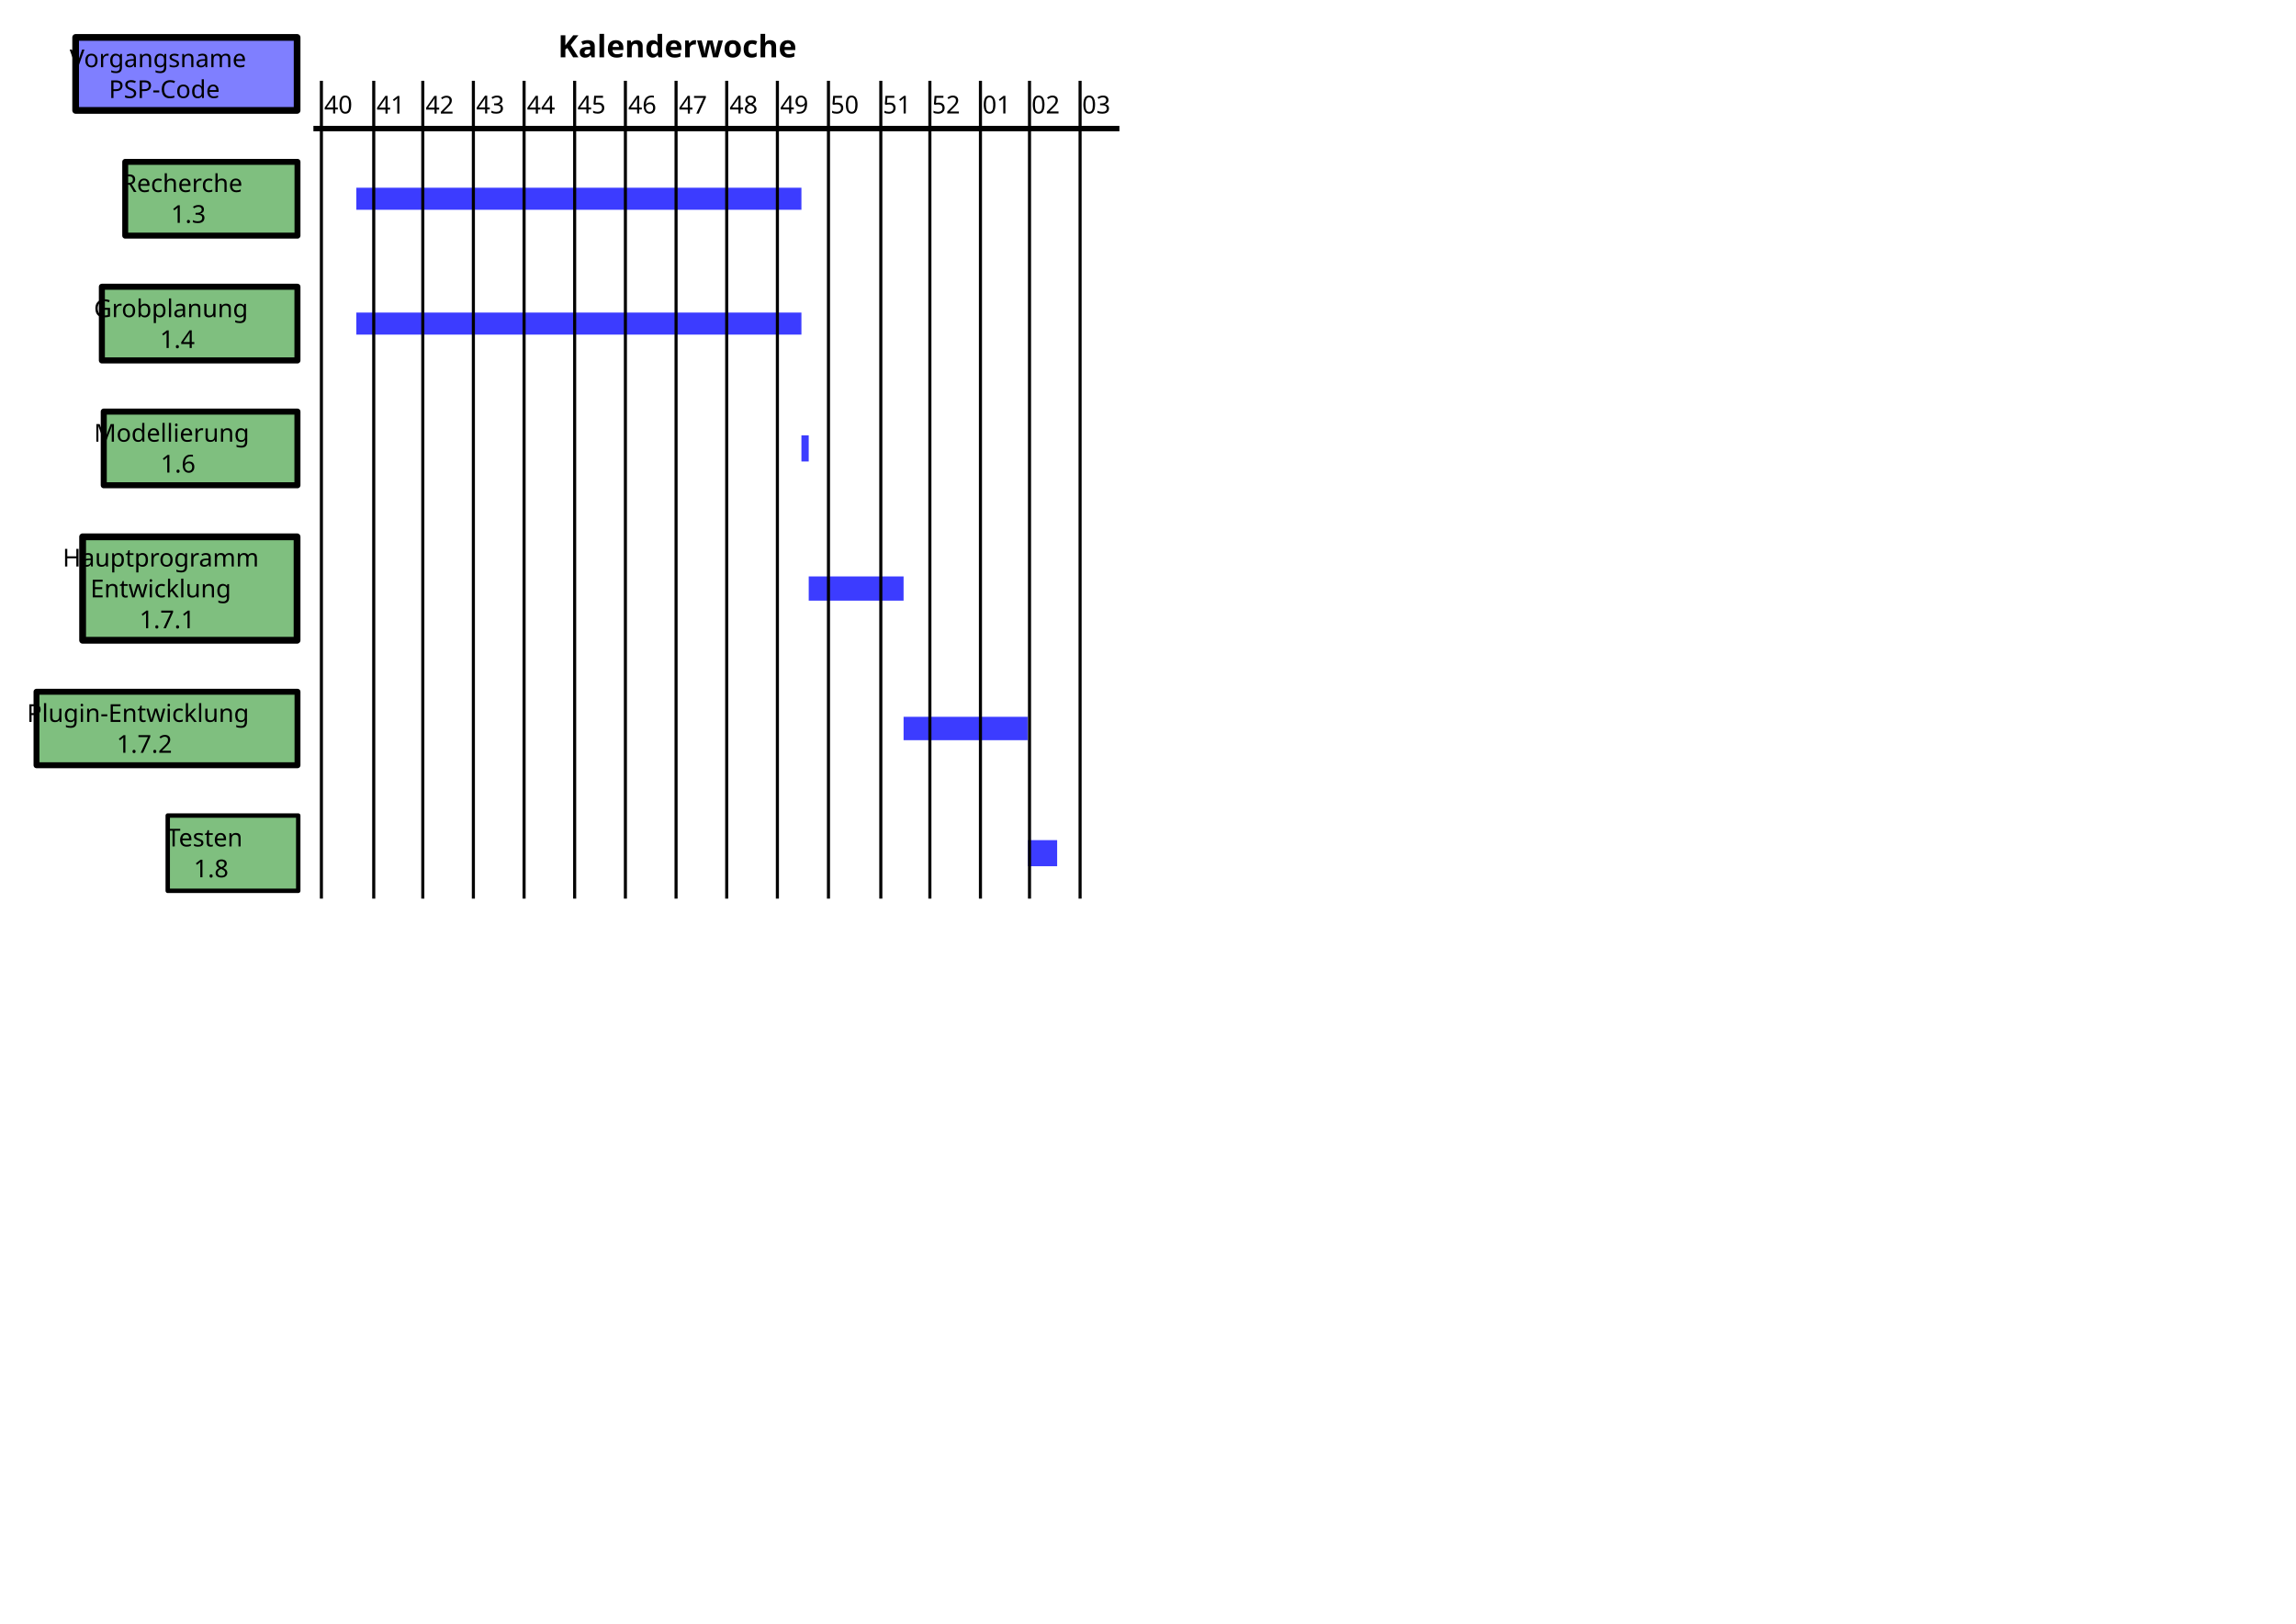
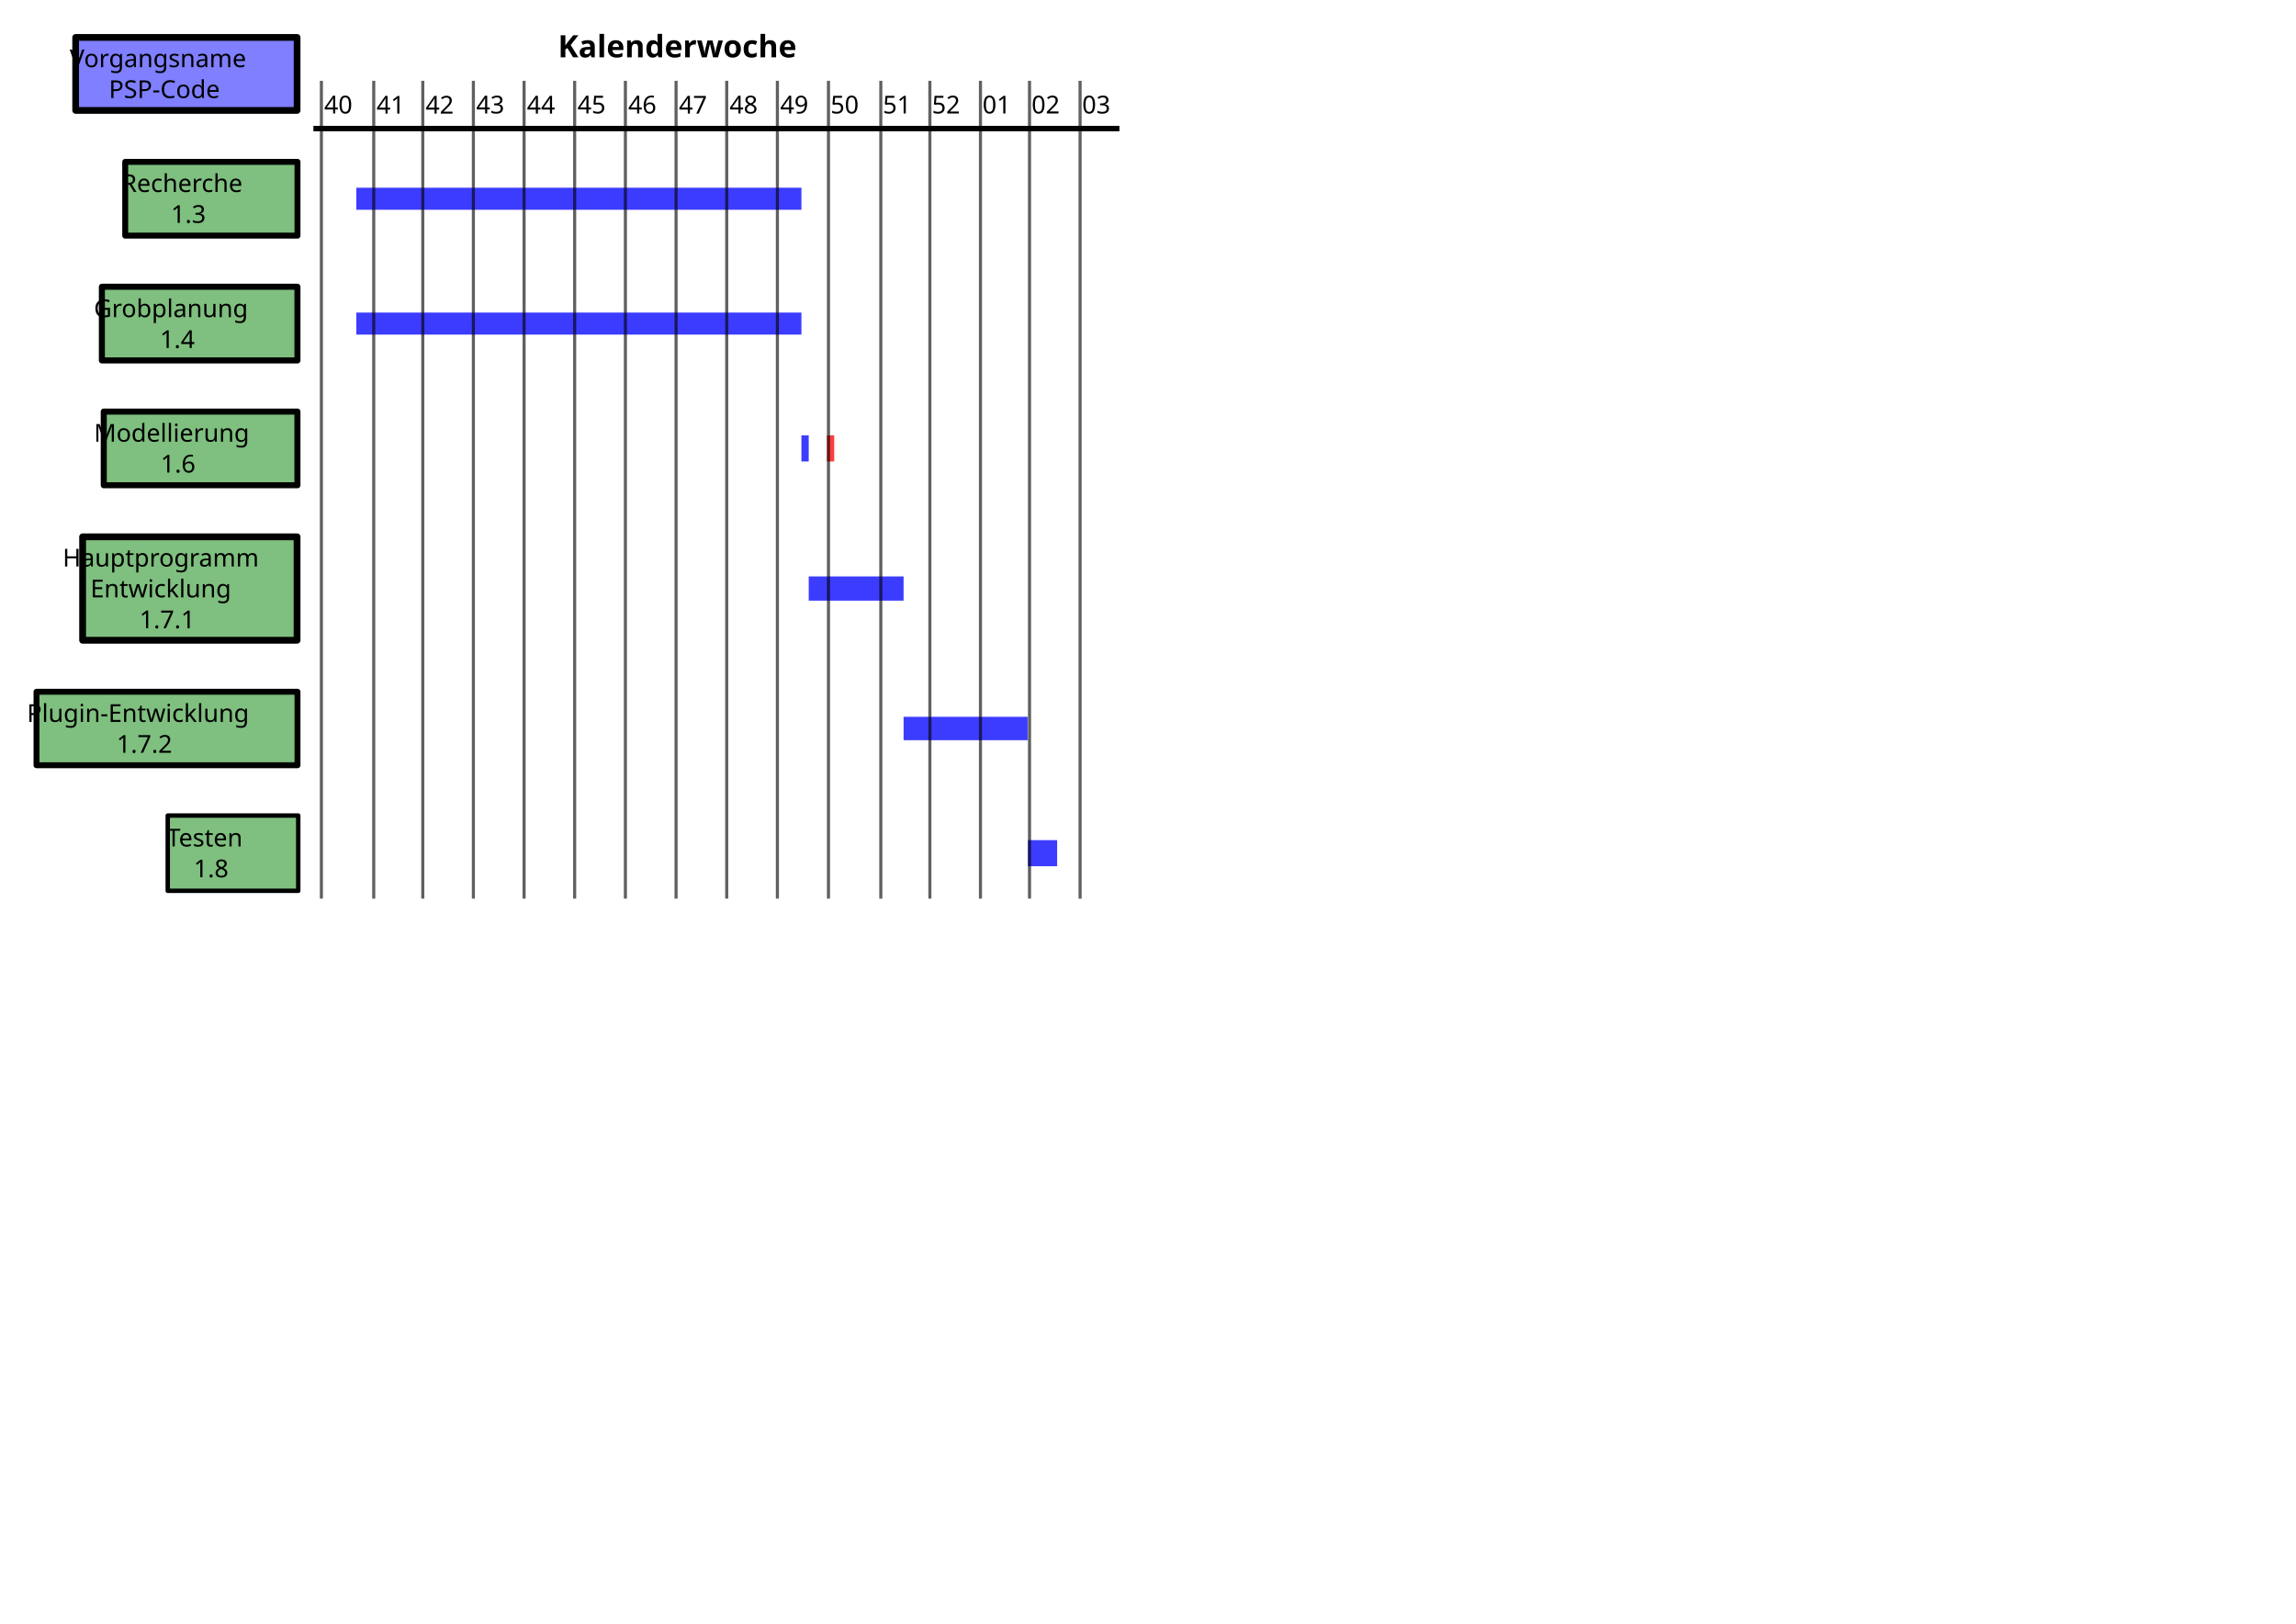
<svg xmlns="http://www.w3.org/2000/svg" width="1488.189" height="1052.362" id="svg2" version="1.1">
  <defs id="defs4" />
  <g id="layer1" transform="translate(0,5.988066e-5)">
    <text xml:space="preserve" style="font-size:24px;font-style:normal;font-weight:normal;line-height:125%;letter-spacing:0px;word-spacing:0px;fill:#000000;fill-opacity:1;stroke:none;font-family:Sans" x="160.614" y="111.91" id="text2989">
      <tspan id="tspan2991" x="160.614" y="111.91" />
    </text>
    <text xml:space="preserve" style="font-size:20px;font-style:normal;font-weight:bold;line-height:125%;letter-spacing:0px;word-spacing:0px;fill:#000000;fill-opacity:1;stroke:none;font-family:Sans;-inkscape-font-specification:Sans Bold" x="361.635" y="37.159" id="text2985">
      <tspan id="tspan2987" x="361.635" y="37.159">Kalenderwoche</tspan>
    </text>
    <text xml:space="preserve" style="font-size:16px;font-style:normal;font-weight:normal;line-height:125%;letter-spacing:0px;word-spacing:0px;fill:#000000;fill-opacity:1;stroke:none;font-family:Sans" x="210.112" y="73.528" id="text2995">
      <tspan id="tspan2997" x="210.112" y="73.528">40</tspan>
    </text>
    <text xml:space="preserve" style="font-size:16px;font-style:normal;font-weight:normal;line-height:125%;letter-spacing:0px;word-spacing:0px;fill:#000000;fill-opacity:1;stroke:none;font-family:Sans" x="244.042" y="73.626" id="text2999">
      <tspan id="tspan3001" x="244.042" y="73.626">41</tspan>
    </text>
    <text xml:space="preserve" style="font-size:16px;font-style:normal;font-weight:normal;line-height:125%;letter-spacing:0px;word-spacing:0px;fill:#000000;fill-opacity:1;stroke:none;font-family:Sans" x="275.839" y="73.626" id="text3003">
      <tspan id="tspan3005" x="275.839" y="73.626">42</tspan>
    </text>
    <text xml:space="preserve" style="font-size:16px;font-style:normal;font-weight:normal;line-height:125%;letter-spacing:0px;word-spacing:0px;fill:#000000;fill-opacity:1;stroke:none;font-family:Sans" x="308.624" y="73.524" id="text3007">
      <tspan id="tspan3009" x="308.624" y="73.524">43</tspan>
    </text>
    <text xml:space="preserve" style="font-size:16px;font-style:normal;font-weight:normal;line-height:125%;letter-spacing:0px;word-spacing:0px;fill:#000000;fill-opacity:1;stroke:none;font-family:Sans" x="341.491" y="73.603" id="text3011">
      <tspan id="tspan3013" x="341.491" y="73.603">44</tspan>
    </text>
    <text xml:space="preserve" style="font-size:16px;font-style:normal;font-weight:normal;line-height:125%;letter-spacing:0px;word-spacing:0px;fill:#000000;fill-opacity:1;stroke:none;font-family:Sans" x="374.268" y="73.505" id="text3015">
      <tspan id="tspan3017" x="374.268" y="73.505">45</tspan>
    </text>
    <text xml:space="preserve" style="font-size:16px;font-style:normal;font-weight:normal;line-height:125%;letter-spacing:0px;word-spacing:0px;fill:#000000;fill-opacity:1;stroke:none;font-family:Sans" x="407.159" y="73.528" id="text3019">
      <tspan id="tspan3021" x="407.159" y="73.528">46</tspan>
    </text>
    <text xml:space="preserve" style="font-size:16px;font-style:normal;font-weight:normal;line-height:125%;letter-spacing:0px;word-spacing:0px;fill:#000000;fill-opacity:1;stroke:none;font-family:Sans" x="439.999" y="73.603" id="text3023">
      <tspan id="tspan3025" x="439.999" y="73.603">47</tspan>
    </text>
    <text xml:space="preserve" style="font-size:16px;font-style:normal;font-weight:normal;line-height:125%;letter-spacing:0px;word-spacing:0px;fill:#000000;fill-opacity:1;stroke:none;font-family:Sans" x="472.831" y="73.528" id="text3027">
      <tspan id="tspan3029" x="472.831" y="73.528">48</tspan>
    </text>
    <text xml:space="preserve" style="font-size:16px;font-style:normal;font-weight:normal;line-height:125%;letter-spacing:0px;word-spacing:0px;fill:#000000;fill-opacity:1;stroke:none;font-family:Sans" x="505.681" y="73.527" id="text3031" transform="scale(0.999987,1.000013)">
      <tspan id="tspan3033" x="505.681" y="73.527">49</tspan>
    </text>
    <text xml:space="preserve" style="font-size:16px;font-style:normal;font-weight:normal;line-height:125%;letter-spacing:0px;word-spacing:0px;fill:#000000;fill-opacity:1;stroke:none;font-family:Sans" x="538.32" y="73.528" id="text3035">
      <tspan id="tspan3037" x="538.32" y="73.528">50</tspan>
    </text>
    <text xml:space="preserve" style="font-size:16px;font-style:normal;font-weight:normal;line-height:125%;letter-spacing:0px;word-spacing:0px;fill:#000000;fill-opacity:1;stroke:none;font-family:Sans" x="572.25" y="73.528" id="text3039">
      <tspan id="tspan3041" x="572.25" y="73.528">51</tspan>
    </text>
    <text xml:space="preserve" style="font-size:16px;font-style:normal;font-weight:normal;line-height:125%;letter-spacing:0px;word-spacing:0px;fill:#000000;fill-opacity:1;stroke:none;font-family:Sans" x="604.047" y="73.528" id="text3043">
      <tspan id="tspan3045" x="604.047" y="73.528">52</tspan>
    </text>
    <text xml:space="preserve" style="font-size:16px;font-style:normal;font-weight:normal;line-height:125%;letter-spacing:0px;word-spacing:0px;fill:#000000;fill-opacity:1;stroke:none;font-family:Sans" x="636.832" y="73.524" id="text3059">
      <tspan id="tspan3061" x="636.832" y="73.524">01</tspan>
    </text>
    <text xml:space="preserve" style="font-size:16px;font-style:normal;font-weight:normal;line-height:125%;letter-spacing:0px;word-spacing:0px;fill:#000000;fill-opacity:1;stroke:none;font-family:Sans" x="668.629" y="73.524" id="text3063">
      <tspan id="tspan3065" x="668.629" y="73.524">02</tspan>
    </text>
    <text xml:space="preserve" style="font-size:16px;font-style:normal;font-weight:normal;line-height:125%;letter-spacing:0px;word-spacing:0px;fill:#000000;fill-opacity:1;stroke:none;font-family:Sans" x="701.414" y="73.52" id="text3067">
      <tspan id="tspan3069" x="701.414" y="73.52">03</tspan>
    </text>
    <g id="g3082" transform="translate(61.53263,-40.33579)">
      <rect rx="0" y="145.235" x="19.628" height="47.807" width="111.659" id="rect3075" style="fill:#008000;fill-opacity:0.502;fill-rule:evenodd;stroke:#000000;stroke-width:3.849;stroke-linecap:round;stroke-linejoin:round;stroke-miterlimit:4;stroke-opacity:1;stroke-dasharray:none" />
      <text id="text3077" y="164.763" x="75.164" style="font-size:16px;font-style:normal;font-weight:normal;text-align:center;line-height:125%;letter-spacing:0px;word-spacing:0px;text-anchor:middle;fill:#000000;fill-opacity:1;stroke:none;font-family:Sans" xml:space="preserve">
        <tspan y="164.763" x="75.164" id="tspan3079">Recherche</tspan>
        <tspan id="tspan3080" y="184.763" x="75.164">1.3</tspan>
      </text>
    </g>
    <g id="g3090" transform="translate(46.37663,-78.953)">
      <rect y="264.789" x="19.658" height="47.739" width="126.755" id="rect3085" style="fill:#008000;fill-opacity:0.502;fill-rule:evenodd;stroke:#000000;stroke-width:3.909;stroke-linecap:round;stroke-linejoin:round;stroke-miterlimit:4;stroke-opacity:1;stroke-dasharray:none" />
      <text id="text3087" y="284.483" x="83.148" style="font-size:16px;font-style:normal;font-weight:normal;text-align:center;line-height:125%;letter-spacing:0px;word-spacing:0px;text-anchor:middle;fill:#000000;fill-opacity:1;stroke:none;font-family:Sans" xml:space="preserve">
        <tspan y="284.483" x="83.148" id="tspan3089">Grobplanung</tspan>
        <tspan id="tspan3088" y="304.483" x="83.148">1.4</tspan>
      </text>
    </g>
    <g id="g3098" transform="translate(20.31351,-151.695)">
      <rect y="418.435" x="46.937" height="47.729" width="125.534" id="rect3091" style="fill:#008000;fill-opacity:0.502;fill-rule:evenodd;stroke:#000000;stroke-width:3.919;stroke-linecap:round;stroke-linejoin:round;stroke-miterlimit:4;stroke-opacity:1;stroke-dasharray:none" />
      <text id="text3093" y="437.928" x="109.649" style="font-size:16px;font-style:normal;font-weight:normal;text-align:center;line-height:125%;letter-spacing:0px;word-spacing:0px;text-anchor:middle;fill:#000000;fill-opacity:1;stroke:none;font-family:Sans" xml:space="preserve">
        <tspan y="437.928" x="109.649" id="tspan3095">Modellierung</tspan>
        <tspan id="tspan3096" y="457.928" x="109.649">1.6</tspan>
      </text>
    </g>
    <g id="g3106" transform="translate(-15.84785,-170.0294)">
      <rect y="517.91" x="69.402" height="67.051" width="138.989" id="rect3097" style="fill:#008000;fill-opacity:0.502;fill-rule:evenodd;stroke:#000000;stroke-width:4.402;stroke-linecap:round;stroke-linejoin:round;stroke-miterlimit:4;stroke-opacity:1;stroke-dasharray:none" />
      <text id="text3099" y="537.162" x="138.779" style="font-size:16px;font-style:normal;font-weight:normal;text-align:center;line-height:125%;letter-spacing:0px;word-spacing:0px;text-anchor:middle;fill:#000000;fill-opacity:1;stroke:none;font-family:Sans" xml:space="preserve">
        <tspan y="537.162" x="138.779" id="tspan3101">Hauptprogramm</tspan>
        <tspan id="tspan3103" y="557.162" x="138.779">Entwicklung</tspan>
        <tspan id="tspan3104" y="577.162" x="138.779">1.7.1</tspan>
      </text>
    </g>
    <g id="g3115" transform="translate(-323.2488,-64.63892)">
      <rect y="512.937" x="346.908" height="47.622" width="169.169" id="rect3105" style="fill:#008000;fill-opacity:0.502;fill-rule:evenodd;stroke:#000000;stroke-width:3.831;stroke-linecap:round;stroke-linejoin:round;stroke-miterlimit:4;stroke-opacity:1;stroke-dasharray:none" />
      <text id="text3107" y="532.475" x="431.414" style="font-size:16px;font-style:normal;font-weight:normal;text-align:center;line-height:125%;letter-spacing:0px;word-spacing:0px;text-anchor:middle;fill:#000000;fill-opacity:1;stroke:none;font-family:Sans" xml:space="preserve">
        <tspan y="532.475" x="431.414" id="tspan3109">Plugin-Entwicklung</tspan>
        <tspan id="tspan3113" y="552.475" x="431.414">1.7.2</tspan>
      </text>
    </g>
    <g id="g3123" transform="translate(-196.2855,-100.0051)">
      <rect y="628.521" x="305.006" height="48.789" width="84.594" id="rect3111" style="fill:#008000;fill-opacity:0.502;fill-rule:evenodd;stroke:#000000;stroke-width:2.859;stroke-linecap:round;stroke-linejoin:round;stroke-miterlimit:4;stroke-opacity:1;stroke-dasharray:none" />
      <text id="text3113" y="648.545" x="347.67" style="font-size:16px;font-style:normal;font-weight:normal;text-align:center;line-height:125%;letter-spacing:0px;word-spacing:0px;text-anchor:middle;fill:#000000;fill-opacity:1;stroke:none;font-family:Sans" xml:space="preserve">
        <tspan y="648.545" x="347.67" id="tspan3115">Testen</tspan>
        <tspan id="tspan3121" y="668.545" x="347.67">1.8</tspan>
      </text>
    </g>
    <g id="g3384">
      <rect rx="0" y="24.238" x="49.032" height="47.314" width="143.541" id="rect3075-2" style="fill:#0000ff;fill-opacity:0.502;fill-rule:evenodd;stroke:#000000;stroke-width:4.342;stroke-linecap:round;stroke-linejoin:round;stroke-miterlimit:4;stroke-opacity:1;stroke-dasharray:none" />
      <text id="text3077-4" y="43.524" x="121.103" style="font-size:16px;font-style:normal;font-weight:normal;text-align:center;line-height:125%;letter-spacing:0px;word-spacing:0px;text-anchor:middle;fill:#000000;fill-opacity:1;stroke:none;font-family:Sans" xml:space="preserve">
        <tspan y="43.524" x="121.103" id="tspan3079-5">Vorgangsname</tspan>
        <tspan id="tspan3080-5" y="63.524" x="121.103">PSP-Code</tspan>
      </text>
    </g>
    <rect style="opacity:0.99;fill:#000000;fill-opacity:0.773;stroke:#000000;stroke-width:2.808;stroke-miterlimit:4;stroke-opacity:1;stroke-dasharray:none" id="rect3368" width="519.613" height="0.692" x="204.547" y="82.981" />
    <rect style="opacity:0.99;fill:#0000ff;fill-opacity:0.773;stroke:#000000;stroke-width:0;stroke-linecap:square;stroke-miterlimit:4;stroke-opacity:1;stroke-dasharray:none" id="rect3062" width="288.495" height="14.286" x="230.962" y="121.66" />
    <rect style="opacity:0.99;fill:#0000ff;fill-opacity:0.773;stroke:#000000;stroke-width:0;stroke-linecap:square;stroke-miterlimit:4;stroke-opacity:1;stroke-dasharray:none" id="rect3062-1" width="288.495" height="14.286" x="230.962" y="202.562" />
    <rect style="opacity:0.99;fill:#0000ff;fill-opacity:0.773;stroke:#000000;stroke-width:0;stroke-linecap:square;stroke-miterlimit:4;stroke-opacity:1;stroke-dasharray:none" id="rect3062-7" width="4.729" height="16.916" x="519.457" y="282.146" />
    <rect style="opacity:0.99;fill:#0000ff;fill-opacity:0.773;stroke:#000000;stroke-width:0;stroke-linecap:square;stroke-miterlimit:4;stroke-opacity:1;stroke-dasharray:none" id="rect3062-4" width="61.483" height="15.689" x="524.186" y="373.561" />
    <rect style="opacity:0.99;fill:#0000ff;fill-opacity:0.773;stroke:#000000;stroke-width:0;stroke-miterlimit:4;stroke-opacity:1;stroke-dasharray:none" id="rect3062-4-0" width="80.4" height="15.15" x="585.669" y="464.534" />
    <rect style="opacity:0.99;fill:#0000ff;fill-opacity:0.773;stroke:#000000;stroke-width:0;stroke-linecap:square;stroke-miterlimit:4;stroke-opacity:1;stroke-dasharray:none" id="rect3062-7-9" width="18.918" height="16.916" x="666.293" y="544.453" />
-     <rect style="opacity:0.99;fill:#000000;fill-opacity:1;stroke:#000000;stroke-width:0;stroke-linecap:square;stroke-miterlimit:4;stroke-opacity:1;stroke-dasharray:none" id="rect3940" width="2" height="530" x="207.315" y="52.362" />
-     <rect style="opacity:0.99;fill:#000000;fill-opacity:1;stroke:#000000;stroke-width:0;stroke-linecap:square;stroke-miterlimit:4;stroke-opacity:1;stroke-dasharray:none" id="rect3940-4" width="2" height="530" x="241.245" y="52.362" />
-     <rect style="opacity:0.99;fill:#000000;fill-opacity:1;stroke:#000000;stroke-width:0;stroke-linecap:square;stroke-miterlimit:4;stroke-opacity:1;stroke-dasharray:none" id="rect3940-8" width="2" height="530" x="273.042" y="52.362" />
-     <rect style="opacity:0.99;fill:#000000;fill-opacity:1;stroke:#000000;stroke-width:0;stroke-linecap:square;stroke-miterlimit:4;stroke-opacity:1;stroke-dasharray:none" id="rect3940-8-8" width="2" height="530" x="305.827" y="52.362" />
-     <rect style="opacity:0.99;fill:#000000;fill-opacity:1;stroke:#000000;stroke-width:0;stroke-linecap:square;stroke-miterlimit:4;stroke-opacity:1;stroke-dasharray:none" id="rect3940-8-8-2" width="2" height="530" x="338.694" y="52.362" />
-     <rect style="opacity:0.99;fill:#000000;fill-opacity:1;stroke:#000000;stroke-width:0;stroke-linecap:square;stroke-miterlimit:4;stroke-opacity:1;stroke-dasharray:none" id="rect3940-8-8-2-4" width="2" height="530" x="371.472" y="52.362" />
-     <rect style="opacity:0.99;fill:#000000;fill-opacity:1;stroke:#000000;stroke-width:0;stroke-linecap:square;stroke-miterlimit:4;stroke-opacity:1;stroke-dasharray:none" id="rect3940-8-8-2-4-5" width="2" height="530" x="404.362" y="52.362" />
-     <rect style="opacity:0.99;fill:#000000;fill-opacity:1;stroke:#000000;stroke-width:0;stroke-linecap:square;stroke-miterlimit:4;stroke-opacity:1;stroke-dasharray:none" id="rect3940-8-8-2-4-5-5" width="2" height="530" x="437.202" y="52.362" />
-     <rect style="opacity:0.99;fill:#000000;fill-opacity:1;stroke:#000000;stroke-width:0;stroke-linecap:square;stroke-miterlimit:4;stroke-opacity:1;stroke-dasharray:none" id="rect3940-8-8-2-4-5-1" width="2" height="530" x="470.034" y="52.362" />
-     <rect style="opacity:0.99;fill:#000000;fill-opacity:1;stroke:#000000;stroke-width:0;stroke-linecap:square;stroke-miterlimit:4;stroke-opacity:1;stroke-dasharray:none" id="rect3940-8-8-2-4-5-7" width="2" height="530" x="502.878" y="52.362" />
-     <rect style="opacity:0.99;fill:#000000;fill-opacity:1;stroke:#000000;stroke-width:0;stroke-linecap:square;stroke-miterlimit:4;stroke-opacity:1;stroke-dasharray:none" id="rect3940-8-8-2-4-5-11" width="2" height="530" x="535.984" y="52.362" />
-     <rect style="opacity:0.99;fill:#000000;fill-opacity:1;stroke:#000000;stroke-width:0;stroke-linecap:square;stroke-miterlimit:4;stroke-opacity:1;stroke-dasharray:none" id="rect3940-8-8-2-4-5-52" width="2" height="530" x="569.914" y="52.362" />
-     <rect style="opacity:0.99;fill:#000000;fill-opacity:1;stroke:#000000;stroke-width:0;stroke-linecap:square;stroke-miterlimit:4;stroke-opacity:1;stroke-dasharray:none" id="rect3940-8-8-2-4-5-76" width="2" height="530" x="601.711" y="52.362" />
-     <rect style="opacity:0.99;fill:#000000;fill-opacity:1;stroke:#000000;stroke-width:0;stroke-linecap:square;stroke-miterlimit:4;stroke-opacity:1;stroke-dasharray:none" id="rect3940-8-8-2-4-5-14" width="2" height="530" x="634.496" y="52.362" />
-     <rect style="opacity:0.99;fill:#000000;fill-opacity:1;stroke:#000000;stroke-width:0;stroke-linecap:square;stroke-miterlimit:4;stroke-opacity:1;stroke-dasharray:none" id="rect3940-8-8-2-4-5-2" width="2" height="530" x="666.293" y="52.362" />
-     <rect style="opacity:0.99;fill:#000000;fill-opacity:1;stroke:#000000;stroke-width:0;stroke-linecap:square;stroke-miterlimit:4;stroke-opacity:1;stroke-dasharray:none" id="rect3940-8-8-2-4-5-3" width="2" height="530" x="699.078" y="52.362" />
+     <rect style="opacity:0.99;fill:#000000;fill-opacity:0.627;stroke:#000000;stroke-width:0;stroke-linecap:square;stroke-miterlimit:4;stroke-opacity:1;stroke-dasharray:none" id="rect3940" width="2" height="530" x="207.315" y="52.362" />
+     <rect style="opacity:0.99;fill:#000000;fill-opacity:0.627;stroke:#000000;stroke-width:0;stroke-linecap:square;stroke-miterlimit:4;stroke-opacity:1;stroke-dasharray:none" id="rect3940-4" width="2" height="530" x="241.245" y="52.362" />
+     <rect style="opacity:0.99;fill:#000000;fill-opacity:0.627;stroke:#000000;stroke-width:0;stroke-linecap:square;stroke-miterlimit:4;stroke-opacity:1;stroke-dasharray:none" id="rect3940-8" width="2" height="530" x="273.042" y="52.362" />
+     <rect style="opacity:0.99;fill:#000000;fill-opacity:0.627;stroke:#000000;stroke-width:0;stroke-linecap:square;stroke-miterlimit:4;stroke-opacity:1;stroke-dasharray:none" id="rect3940-8-8" width="2" height="530" x="305.827" y="52.362" />
+     <rect style="opacity:0.99;fill:#000000;fill-opacity:0.627;stroke:#000000;stroke-width:0;stroke-linecap:square;stroke-miterlimit:4;stroke-opacity:1;stroke-dasharray:none" id="rect3940-8-8-2" width="2" height="530" x="338.694" y="52.362" />
+     <rect style="opacity:0.99;fill:#000000;fill-opacity:0.627;stroke:#000000;stroke-width:0;stroke-linecap:square;stroke-miterlimit:4;stroke-opacity:1;stroke-dasharray:none" id="rect3940-8-8-2-4" width="2" height="530" x="371.472" y="52.362" />
+     <rect style="opacity:0.99;fill:#000000;fill-opacity:0.627;stroke:#000000;stroke-width:0;stroke-linecap:square;stroke-miterlimit:4;stroke-opacity:1;stroke-dasharray:none" id="rect3940-8-8-2-4-5" width="2" height="530" x="404.362" y="52.362" />
+     <rect style="opacity:0.99;fill:#000000;fill-opacity:0.627;stroke:#000000;stroke-width:0;stroke-linecap:square;stroke-miterlimit:4;stroke-opacity:1;stroke-dasharray:none" id="rect3940-8-8-2-4-5-5" width="2" height="530" x="437.202" y="52.362" />
+     <rect style="opacity:0.99;fill:#000000;fill-opacity:0.627;stroke:#000000;stroke-width:0;stroke-linecap:square;stroke-miterlimit:4;stroke-opacity:1;stroke-dasharray:none" id="rect3940-8-8-2-4-5-1" width="2" height="530" x="470.034" y="52.362" />
+     <rect style="opacity:0.99;fill:#000000;fill-opacity:0.627;stroke:#000000;stroke-width:0;stroke-linecap:square;stroke-miterlimit:4;stroke-opacity:1;stroke-dasharray:none" id="rect3940-8-8-2-4-5-7" width="2" height="530" x="502.878" y="52.362" />
+     <rect style="opacity:0.99;fill:#000000;fill-opacity:0.627;stroke:#000000;stroke-width:0;stroke-linecap:square;stroke-miterlimit:4;stroke-opacity:1;stroke-dasharray:none" id="rect3940-8-8-2-4-5-52" width="2" height="530" x="569.914" y="52.362" />
+     <rect style="opacity:0.99;fill:#000000;fill-opacity:0.627;stroke:#000000;stroke-width:0;stroke-linecap:square;stroke-miterlimit:4;stroke-opacity:1;stroke-dasharray:none" id="rect3940-8-8-2-4-5-76" width="2" height="530" x="601.711" y="52.362" />
+     <rect style="opacity:0.99;fill:#000000;fill-opacity:0.627;stroke:#000000;stroke-width:0;stroke-linecap:square;stroke-miterlimit:4;stroke-opacity:1;stroke-dasharray:none" id="rect3940-8-8-2-4-5-14" width="2" height="530" x="634.496" y="52.362" />
+     <rect style="opacity:0.99;fill:#000000;fill-opacity:0.627;stroke:#000000;stroke-width:0;stroke-linecap:square;stroke-miterlimit:4;stroke-opacity:1;stroke-dasharray:none" id="rect3940-8-8-2-4-5-2" width="2" height="530" x="666.293" y="52.362" />
+     <rect style="opacity:0.99;fill:#000000;fill-opacity:0.627;stroke:#000000;stroke-width:0;stroke-linecap:square;stroke-miterlimit:4;stroke-opacity:1;stroke-dasharray:none" id="rect3940-8-8-2-4-5-3" width="2" height="530" x="699.078" y="52.362" />
+     <rect style="opacity:0.99;fill:#ff0000;fill-opacity:0.773;stroke:#000000;stroke-width:0;stroke-linecap:square;stroke-miterlimit:4;stroke-opacity:1;stroke-dasharray:none" id="rect3062-7-1" width="4.729" height="16.916" x="535.984" y="282.147" />
+     <rect style="opacity:0.99;fill:#000000;fill-opacity:0.627;stroke:#000000;stroke-width:0;stroke-linecap:square;stroke-miterlimit:4;stroke-opacity:1;stroke-dasharray:none" id="rect3940-8-8-2-4-5-11" width="2" height="530" x="535.984" y="52.362" />
  </g>
</svg>
